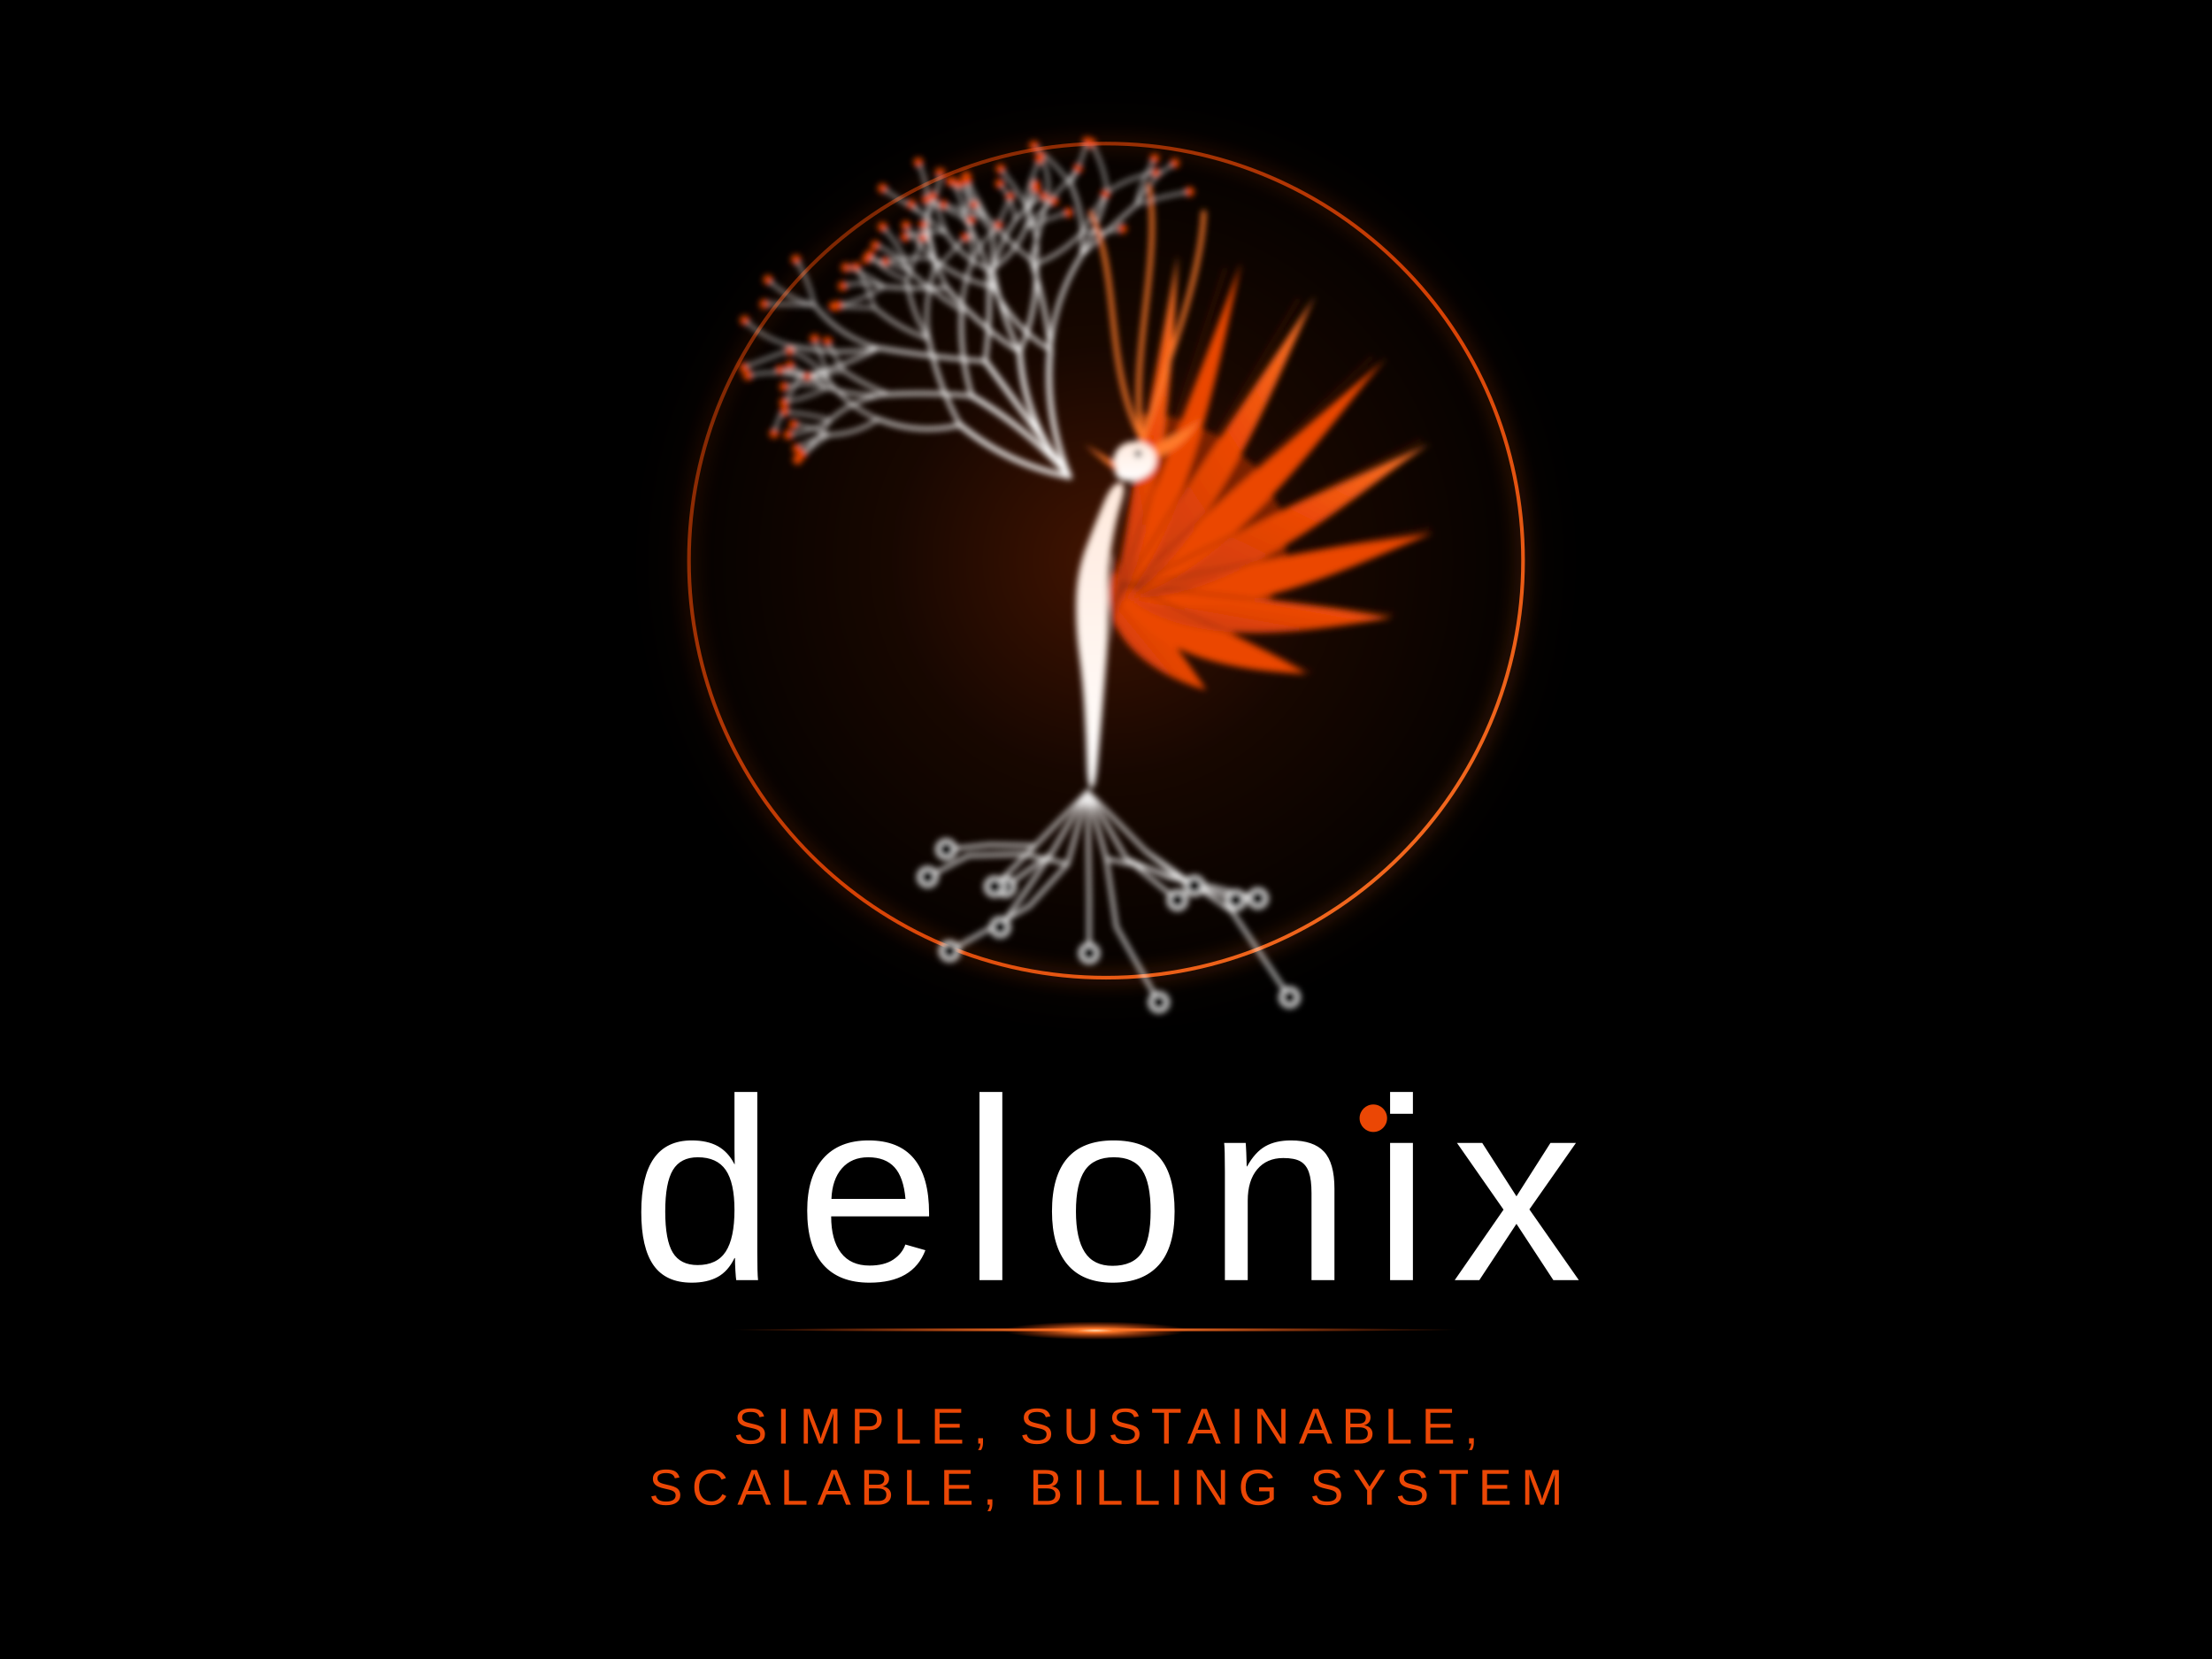
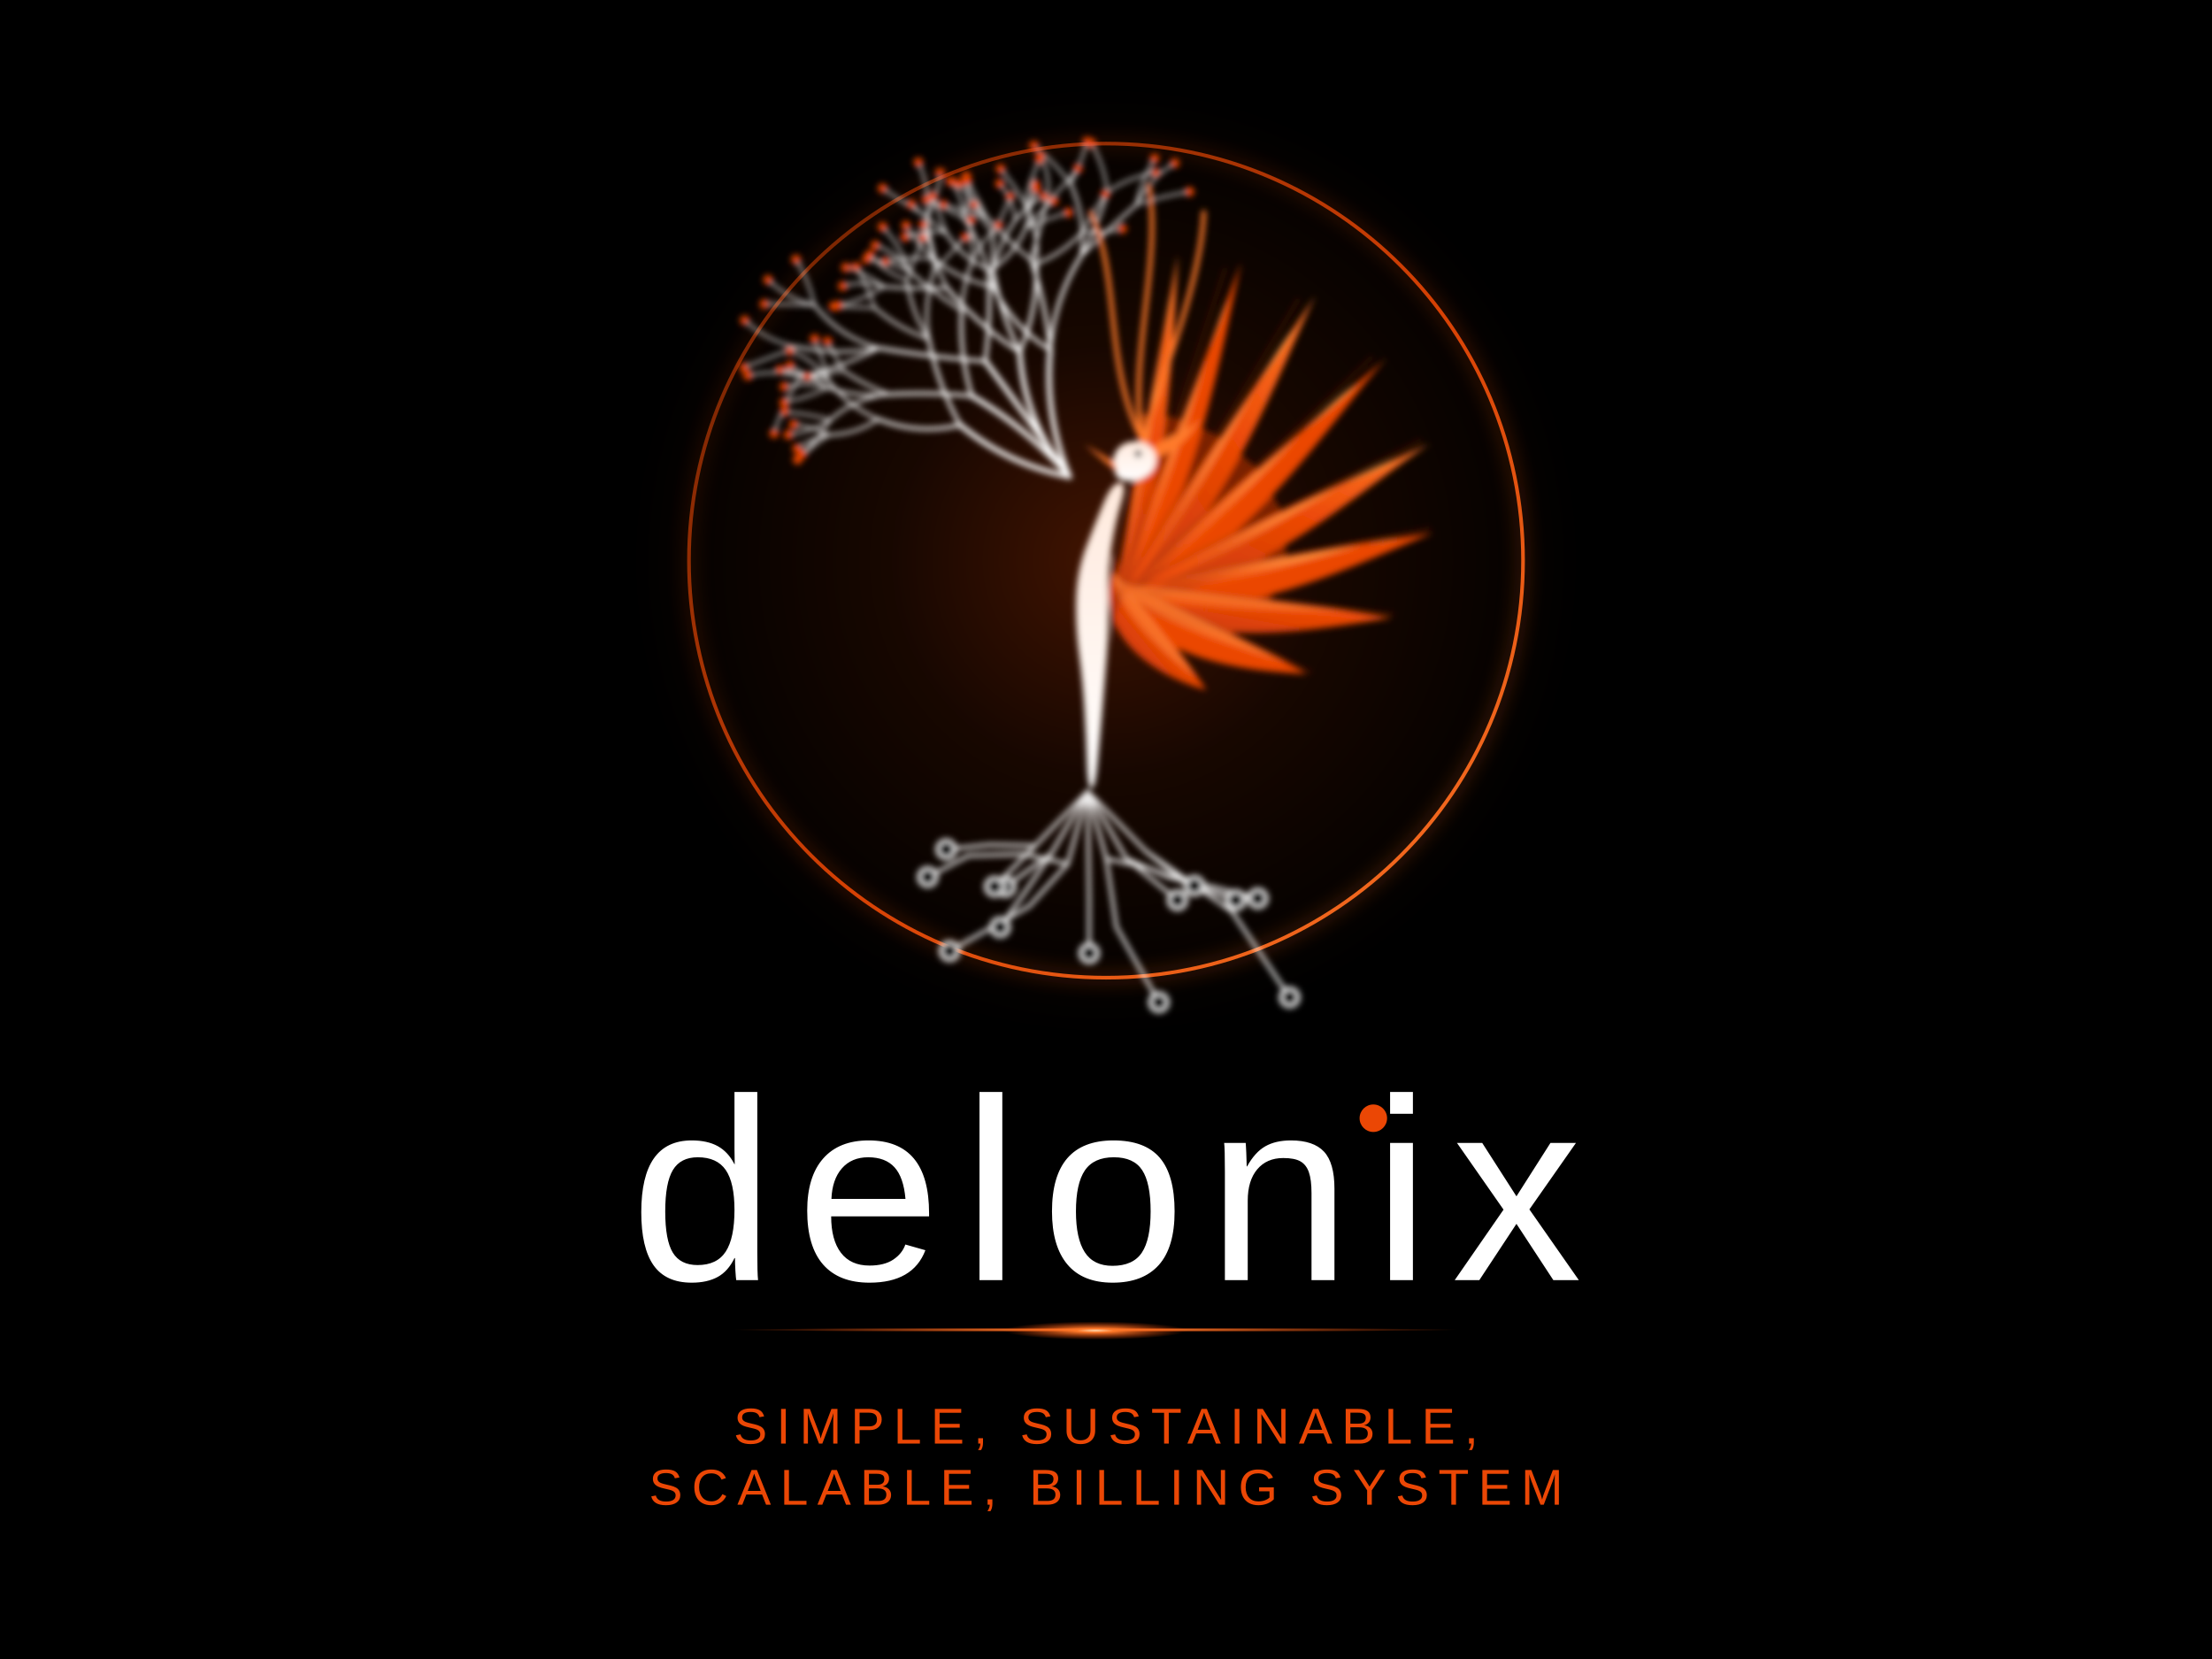
<svg xmlns="http://www.w3.org/2000/svg" version="1.1" width="1448" height="1086" viewBox="0 0 1448 1086">
  <defs>
    <radialGradient id="halo" cx="50%" cy="50%" r="50%">
      <stop offset="0%" stop-color="#EB4705" stop-opacity="0.28" />
      <stop offset="45%" stop-color="#EB4705" stop-opacity="0.10" />
      <stop offset="100%" stop-color="#EB4705" stop-opacity="0" />
    </radialGradient>
    <linearGradient id="ring" x1="0" y1="0" x2="1" y2="1">
      <stop offset="0%" stop-color="#EB4705" stop-opacity="0.35" />
      <stop offset="55%" stop-color="#EB4705" stop-opacity="0.9" />
      <stop offset="100%" stop-color="#FF7A2A" stop-opacity="1" />
    </linearGradient>
    <linearGradient id="wing" x1="0" y1="1" x2="1" y2="0">
      <stop offset="0%" stop-color="#C2380A" />
      <stop offset="55%" stop-color="#EB4705" />
      <stop offset="100%" stop-color="#FF7A2A" />
+     </linearGradient>
+     <linearGradient id="wingHi" x1="0" y1="1" x2="1" y2="0">
+       <stop offset="0%" stop-color="#EB4705" stop-opacity="0" />
+       <stop offset="55%" stop-color="#FF8A3D" />
+       <stop offset="100%" stop-color="#FFCB5E" />
    </linearGradient>
    <linearGradient id="body" x1="0" y1="1" x2="0" y2="0">
      <stop offset="0%" stop-color="#FFFFFF" />
      <stop offset="100%" stop-color="#FFE9DC" />
    </linearGradient>
    <radialGradient id="line" cx="50%" cy="50%" r="50%">
      <stop offset="0%" stop-color="#FFD9B0" />
      <stop offset="20%" stop-color="#FF7A2A" />
      <stop offset="100%" stop-color="#EB4705" stop-opacity="0" />
    </radialGradient>
    <filter id="soft" x="-50%" y="-50%" width="200%" height="200%">
      <feGaussianBlur stdDeviation="6" />
    </filter>
    <filter id="glow" x="-60%" y="-60%" width="220%" height="220%">
      <feGaussianBlur stdDeviation="2.2" />
    </filter>
  </defs>
  <rect width="1448" height="1086" fill="#000000" />
  <circle cx="724" cy="367" r="313" fill="url(#halo)" />
  <g id="ring">
    <circle cx="724.0" cy="367.0" r="273.0" fill="none" stroke="url(#ring)" stroke-width="5" opacity="0.35" filter="url(#soft)" />
    <circle cx="724.0" cy="367.0" r="273.0" fill="none" stroke="url(#ring)" stroke-width="2.4" />
  </g>
  <g id="emblem" filter="url(#glow)">
    <g id="wing">
      <path d="M728.0,362.0 L763.2,425.0 L799.5,418.4 L829.2,397.5 L842.4,366.7 L839.1,334.8 L821.5,305.1 L795.1,284.2 L768.7,273.2 L746.7,271.0 L728.0,422.0 Z" fill="#7A2205" />
      <path d="M728.0,374.0 C715.0,421.2 764.4,445.0 789.7,451.8 C771.0,422.7 740.1,385.0 728.0,374.0 Z" fill="url(#wing)" />
      <path d="M728.0,378.0 C745.5,435.1 822.9,439.5 855.4,441.2 C813.1,416.2 749.9,385.5 728.0,378.0 Z" fill="#EB4705" />
      <path d="M728.0,382.0 C774.5,433.3 872.8,409.2 911.0,404.6 C849.0,393.3 757.7,382.5 728.0,382.0 Z" fill="url(#wing)" />
      <path d="M728.0,386.0 C795.1,421.0 898.7,363.0 938.1,349.1 C866.5,358.1 760.7,376.8 728.0,386.0 Z" fill="#EB4705" />
      <path d="M728.0,390.0 C805.3,402.5 899.6,312.5 935.9,290.5 C865.1,321.1 759.1,371.2 728.0,390.0 Z" fill="url(#wing)" />
      <path d="M728.0,394.0 C805.8,381.2 878.5,264.6 907.6,234.4 C846.8,285.6 753.4,366.5 728.0,394.0 Z" fill="#EB4705" />
      <path d="M728.0,398.0 C796.4,362.1 842.0,230.7 861.1,193.6 C816.2,260.2 745.5,364.4 728.0,398.0 Z" fill="url(#wing)" />
      <path d="M728.0,402.0 C781.0,349.3 802.7,213.1 812.5,171.7 C784.1,247.5 737.9,365.2 728.0,402.0 Z" fill="#EB4705" />
      <path d="M728.0,406.0 C765.2,344.5 768.5,209.9 770.9,167.0 C756.6,246.2 731.8,368.3 728.0,406.0 Z" fill="url(#wing)" />
      <g id="wing-spines" fill="none" stroke="#7A2205" stroke-width="1.4" opacity="0.55" stroke-linecap="round">
        <path d="M728.0,378.0 Q808.6,416.4 858.0,440.0" />
        <path d="M728.0,382.0 Q842.1,394.4 912.0,402.0" />
        <path d="M728.0,386.0 Q857.0,361.2 936.0,346.0" />
        <path d="M728.0,390.0 Q853.2,326.8 930.0,288.0" />
        <path d="M728.0,394.0 Q833.4,294.8 898.0,234.0" />
        <path d="M728.0,398.0 Q803.6,272.8 850.0,196.0" />
        <path d="M728.0,402.0 Q773.9,261.9 802.0,176.0" />
+       </g>
+       <g id="wing-glow" opacity="0.85">
+         <path d="M728.0,374.0 C731.1,404.3 767.8,432.0 783.5,444.0 C765.2,419.1 738.0,384.6 728.0,374.0 Z" fill="url(#wingHi)" />
+         <path d="M728.0,378.0 C752.8,410.3 817.8,424.2 842.7,434.9 C803.7,414.3 747.2,385.9 728.0,378.0 Z" fill="url(#wingHi)" />
+         <path d="M728.0,382.0 C772.3,406.2 859.5,395.9 892.7,402.4 C836.6,394.3 754.6,383.7 728.0,382.0 Z" fill="url(#wingHi)" />
+         <path d="M728.0,386.0 C784.1,395.3 879.5,354.6 917.1,352.8 C853.0,363.1 757.7,379.1 728.0,386.0 Z" fill="url(#wingHi)" />
+         <path d="M728.0,390.0 C787.6,381.5 877.6,310.8 915.1,300.5 C852.4,329.9 756.6,374.3 728.0,390.0 Z" fill="url(#wingHi)" />
+         <path d="M728.0,394.0 C783.5,367.1 856.5,270.1 889.6,250.4 C836.3,298.0 751.7,370.2 728.0,394.0 Z" fill="url(#wingHi)" />
+         <path d="M728.0,398.0 C773.1,355.8 822.7,242.7 847.8,214.1 C809.0,275.0 744.7,368.4 728.0,398.0 Z" fill="url(#wingHi)" />
+         <path d="M728.0,402.0 C760.2,349.5 787.8,229.5 804.0,194.8 C780.0,263.5 737.8,369.2 728.0,402.0 Z" fill="url(#wingHi)" />
+         <path d="M728.0,406.0 C748.2,348.7 758.1,228.6 766.6,190.9 C755.0,262.3 732.2,372.2 728.0,406.0 Z" fill="url(#wingHi)" />
      </g>
    </g>
    <g id="tree" fill="none" stroke="#FFFFFF" stroke-linecap="round">
      <path d="M700.0,312.0 Q660.0,304.1 628.5,278.2" stroke-width="3.2" />
      <path d="M628.5,278.2 Q601.1,284.8 574.9,274.4" stroke-width="2.2" />
      <path d="M574.9,274.4 Q560.3,284.3 542.6,284.7" stroke-width="1.6" />
      <path d="M542.6,284.7 Q531.6,291.8 522.1,300.9" stroke-width="1.2" />
      <path d="M542.6,284.7 Q531.2,286.7 521.8,293.6" stroke-width="1.2" />
      <path d="M542.6,284.7 Q531.9,279.0 519.7,277.9" stroke-width="1.2" />
      <path d="M574.9,274.4 Q554.9,266.1 542.0,248.7" stroke-width="1.6" />
      <path d="M542.0,248.7 Q526.1,246.3 510.6,242.1" stroke-width="1.2" />
      <path d="M542.0,248.7 Q532.6,235.2 517.0,229.6" stroke-width="1.2" />
      <path d="M542.0,248.7 Q538.7,235.0 533.3,221.9" stroke-width="1.2" />
      <path d="M628.5,278.2 Q613.7,251.6 607.9,221.8" stroke-width="2.2" />
      <path d="M607.9,221.8 Q588.3,215.1 572.5,201.5" stroke-width="1.6" />
      <path d="M572.5,201.5 Q559.1,201.1 545.7,200.5" stroke-width="1.2" />
      <path d="M572.5,201.5 Q568.2,187.3 560.5,174.7" stroke-width="1.2" />
      <path d="M607.9,221.8 Q596.5,204.1 593.7,183.3" stroke-width="1.6" />
      <path d="M593.7,183.3 Q579.2,178.5 569.4,166.8" stroke-width="1.2" />
      <path d="M593.7,183.3 Q598.6,169.5 604.1,155.8" stroke-width="1.2" />
      <path d="M607.9,221.8 Q604.3,198.9 611.6,176.8" stroke-width="1.6" />
      <path d="M611.6,176.8 Q610.0,161.4 604.3,147.1" stroke-width="1.2" />
      <path d="M611.6,176.8 Q622.1,166.4 632.0,155.3" stroke-width="1.2" />
      <path d="M700.0,312.0 Q672.5,280.3 636.2,259.2" stroke-width="3.2" />
      <path d="M636.2,259.2 Q609.3,256.6 582.3,258.1" stroke-width="2.2" />
      <path d="M582.3,258.1 Q560.3,260.1 543.7,274.7" stroke-width="1.6" />
      <path d="M543.7,274.7 Q535.8,287.0 525.2,297.2" stroke-width="1.2" />
      <path d="M543.7,274.7 Q531.1,282.8 516.2,284.6" stroke-width="1.2" />
      <path d="M543.7,274.7 Q528.9,270.9 513.7,269.5" stroke-width="1.2" />
      <path d="M582.3,258.1 Q561.7,260.2 541.9,253.8" stroke-width="1.6" />
      <path d="M541.9,253.8 Q528.3,260.4 513.4,263.4" stroke-width="1.2" />
      <path d="M541.9,253.8 Q527.8,249.6 513.5,253.1" stroke-width="1.2" />
      <path d="M541.9,253.8 Q529.5,246.7 517.2,239.4" stroke-width="1.2" />
      <path d="M582.3,258.1 Q566.2,252.3 552.0,242.6" stroke-width="1.6" />
      <path d="M552.0,242.6 Q540.3,244.8 528.4,246.5" stroke-width="1.2" />
      <path d="M552.0,242.6 Q546.5,233.3 541.7,223.5" stroke-width="1.2" />
      <path d="M636.2,259.2 Q627.9,231.9 629.5,203.3" stroke-width="2.2" />
      <path d="M629.5,203.3 Q611.2,191.5 594.9,177.2" stroke-width="1.6" />
      <path d="M594.9,177.2 Q581.7,171.3 567.5,169.5" stroke-width="1.2" />
      <path d="M594.9,177.2 Q586.9,165.1 573.1,160.6" stroke-width="1.2" />
      <path d="M594.9,177.2 Q589.6,160.9 577.8,148.6" stroke-width="1.2" />
      <path d="M629.5,203.3 Q630.5,185.3 637.4,168.6" stroke-width="1.6" />
      <path d="M637.4,168.6 Q635.1,156.4 635.7,143.9" stroke-width="1.2" />
      <path d="M637.4,168.6 Q643.8,156.9 653.4,147.5" stroke-width="1.2" />
      <path d="M700.0,312.0 Q672.9,273.9 645.0,236.4" stroke-width="3.2" />
      <path d="M645.0,236.4 Q609.9,233.8 575.3,227.8" stroke-width="2.2" />
      <path d="M575.3,227.8 Q551.0,240.7 524.2,246.5" stroke-width="1.6" />
      <path d="M524.2,246.5 Q512.7,263.8 506.7,283.7" stroke-width="1.2" />
      <path d="M524.2,246.5 Q507.0,241.9 489.7,245.8" stroke-width="1.2" />
      <path d="M575.3,227.8 Q548.5,232.9 521.8,227.1" stroke-width="1.6" />
      <path d="M521.8,227.1 Q504.4,233.8 487.1,240.5" stroke-width="1.2" />
      <path d="M521.8,227.1 Q502.0,223.5 487.5,209.7" stroke-width="1.2" />
      <path d="M575.3,227.8 Q549.5,220.6 533.0,199.6" stroke-width="1.6" />
      <path d="M533.0,199.6 Q516.7,199.1 500.4,199.0" stroke-width="1.2" />
      <path d="M533.0,199.6 Q515.5,195.7 502.8,183.2" stroke-width="1.2" />
      <path d="M533.0,199.6 Q529.6,183.8 521.1,169.9" stroke-width="1.2" />
      <path d="M645.0,236.4 Q648.8,207.2 647.0,177.7" stroke-width="2.2" />
      <path d="M647.0,177.7 Q641.9,158.7 630.7,142.5" stroke-width="1.6" />
      <path d="M630.7,142.5 Q618.5,136.7 606.4,130.7" stroke-width="1.2" />
      <path d="M630.7,142.5 Q630.7,129.2 622.4,118.7" stroke-width="1.2" />
      <path d="M630.7,142.5 Q636.1,129.2 632.5,115.3" stroke-width="1.2" />
      <path d="M647.0,177.7 Q663.9,167.4 671.6,149.0" stroke-width="1.6" />
      <path d="M671.6,149.0 Q673.7,136.1 678.1,123.8" stroke-width="1.2" />
      <path d="M671.6,149.0 Q679.9,139.4 689.8,131.5" stroke-width="1.2" />
      <path d="M671.6,149.0 Q685.2,143.4 699.3,139.1" stroke-width="1.2" />
      <path d="M700.0,312.0 Q670.5,276.5 667.5,230.4" stroke-width="3.2" />
      <path d="M667.5,230.4 Q640.4,213.1 619.8,188.4" stroke-width="2.2" />
      <path d="M619.8,188.4 Q599.2,189.3 578.7,187.7" stroke-width="1.6" />
      <path d="M578.7,187.7 Q565.0,196.3 549.2,199.9" stroke-width="1.2" />
      <path d="M578.7,187.7 Q565.3,183.5 551.8,187.2" stroke-width="1.2" />
      <path d="M578.7,187.7 Q567.3,179.1 553.7,175.1" stroke-width="1.2" />
      <path d="M619.8,188.4 Q608.7,166.5 607.1,142.0" stroke-width="1.6" />
      <path d="M607.1,142.0 Q592.0,133.3 577.8,123.3" stroke-width="1.2" />
      <path d="M607.1,142.0 Q608.8,123.4 601.2,106.3" stroke-width="1.2" />
      <path d="M607.1,142.0 Q614.2,128.3 615.4,113.0" stroke-width="1.2" />
      <path d="M667.5,230.4 Q655.0,205.1 650.1,177.3" stroke-width="2.2" />
      <path d="M650.1,177.3 Q630.2,170.2 619.1,152.1" stroke-width="1.6" />
      <path d="M619.1,152.1 Q605.4,150.4 592.5,155.2" stroke-width="1.2" />
      <path d="M619.1,152.1 Q607.3,143.5 596.5,133.7" stroke-width="1.2" />
      <path d="M619.1,152.1 Q614.9,140.2 610.8,128.3" stroke-width="1.2" />
      <path d="M650.1,177.3 Q654.1,159.2 664.7,144.1" stroke-width="1.6" />
      <path d="M664.7,144.1 Q663.2,130.6 654.5,120.2" stroke-width="1.2" />
      <path d="M664.7,144.1 Q675.4,134.7 677.7,120.7" stroke-width="1.2" />
      <path d="M664.7,144.1 Q672.3,134.1 683.6,128.6" stroke-width="1.2" />
      <path d="M667.5,230.4 Q679.3,202.7 678.4,172.6" stroke-width="2.2" />
      <path d="M678.4,172.6 Q680.6,151.9 670.9,133.4" stroke-width="1.6" />
      <path d="M670.9,133.4 Q664.0,121.3 655.0,110.6" stroke-width="1.2" />
      <path d="M670.9,133.4 Q674.1,118.4 680.6,104.5" stroke-width="1.2" />
      <path d="M678.4,172.6 Q696.2,165.7 708.9,151.6" stroke-width="1.6" />
      <path d="M708.9,151.6 Q715.3,138.7 723.6,127.0" stroke-width="1.2" />
      <path d="M708.9,151.6 Q722.0,153.3 734.6,149.7" stroke-width="1.2" />
      <path d="M700.0,312.0 Q683.6,272.0 687.5,229.0" stroke-width="3.2" />
      <path d="M687.5,229.0 Q662.7,213.9 650.2,187.7" stroke-width="2.2" />
      <path d="M650.2,187.7 Q628.5,183.2 611.1,169.6" stroke-width="1.6" />
      <path d="M611.1,169.6 Q595.2,167.6 579.7,171.2" stroke-width="1.2" />
      <path d="M611.1,169.6 Q600.3,160.0 593.1,147.6" stroke-width="1.2" />
      <path d="M650.2,187.7 Q649.8,170.0 650.0,152.3" stroke-width="1.6" />
      <path d="M650.0,152.3 Q642.4,144.0 637.6,133.9" stroke-width="1.2" />
      <path d="M650.0,152.3 Q657.0,141.1 661.2,128.5" stroke-width="1.2" />
      <path d="M687.5,229.0 Q684.5,198.9 675.1,170.1" stroke-width="2.2" />
      <path d="M675.1,170.1 Q658.9,157.3 645.3,141.6" stroke-width="1.6" />
      <path d="M645.3,141.6 Q631.4,138.0 617.5,134.0" stroke-width="1.2" />
      <path d="M645.3,141.6 Q637.0,130.6 627.6,120.5" stroke-width="1.2" />
      <path d="M645.3,141.6 Q639.8,129.7 633.1,118.5" stroke-width="1.2" />
      <path d="M675.1,170.1 Q680.5,150.9 685.3,131.5" stroke-width="1.6" />
      <path d="M685.3,131.5 Q688.3,115.9 681.2,101.8" stroke-width="1.2" />
      <path d="M685.3,131.5 Q696.9,122.2 705.6,110.3" stroke-width="1.2" />
      <path d="M687.5,229.0 Q690.0,195.7 707.7,167.5" stroke-width="2.2" />
      <path d="M707.7,167.5 Q711.0,143.0 700.9,120.4" stroke-width="1.6" />
      <path d="M700.9,120.4 Q690.4,106.4 676.9,95.4" stroke-width="1.2" />
      <path d="M700.9,120.4 Q707.5,107.0 711.7,92.7" stroke-width="1.2" />
      <path d="M707.7,167.5 Q718.7,147.5 724.9,125.6" stroke-width="1.6" />
      <path d="M724.9,125.6 Q722.9,108.6 714.5,93.8" stroke-width="1.2" />
      <path d="M724.9,125.6 Q739.3,115.8 756.5,113.0" stroke-width="1.2" />
      <path d="M707.7,167.5 Q725.3,150.1 744.0,133.9" stroke-width="1.6" />
      <path d="M744.0,133.9 Q747.3,117.8 755.8,103.8" stroke-width="1.2" />
      <path d="M744.0,133.9 Q752.7,116.9 769.0,106.8" stroke-width="1.2" />
      <path d="M744.0,133.9 Q761.0,128.4 778.6,125.5" stroke-width="1.2" />
    </g>
    <g id="berries">
      <circle cx="522.1" cy="300.9" r="3.0" fill="#EB4705" />
      <circle cx="522.1" cy="300.9" r="3.0" fill="#EB4705" />
      <circle cx="521.8" cy="293.6" r="3.0" fill="#EB4705" />
      <circle cx="521.8" cy="293.6" r="3.0" fill="#EB4705" />
      <circle cx="519.7" cy="277.9" r="3.0" fill="#EB4705" />
      <circle cx="519.7" cy="277.9" r="3.0" fill="#EB4705" />
      <circle cx="519.7" cy="277.9" r="3.0" fill="#EB4705" />
      <circle cx="510.6" cy="242.1" r="3.0" fill="#EB4705" />
      <circle cx="510.6" cy="242.1" r="3.0" fill="#EB4705" />
      <circle cx="517.0" cy="229.6" r="3.0" fill="#EB4705" />
      <circle cx="517.0" cy="229.6" r="3.0" fill="#EB4705" />
      <circle cx="517.0" cy="229.6" r="3.0" fill="#EB4705" />
      <circle cx="533.3" cy="221.9" r="3.0" fill="#EB4705" />
      <circle cx="533.3" cy="221.9" r="3.0" fill="#EB4705" />
      <circle cx="533.3" cy="221.9" r="3.0" fill="#EB4705" />
      <circle cx="545.7" cy="200.5" r="3.0" fill="#EB4705" />
      <circle cx="545.7" cy="200.5" r="3.0" fill="#EB4705" />
      <circle cx="560.5" cy="174.7" r="3.0" fill="#EB4705" />
      <circle cx="560.5" cy="174.7" r="3.0" fill="#EB4705" />
      <circle cx="569.4" cy="166.8" r="3.0" fill="#EB4705" />
      <circle cx="569.4" cy="166.8" r="3.0" fill="#EB4705" />
      <circle cx="604.1" cy="155.8" r="3.0" fill="#EB4705" />
      <circle cx="604.1" cy="155.8" r="3.0" fill="#EB4705" />
      <circle cx="604.3" cy="147.1" r="3.0" fill="#EB4705" />
      <circle cx="604.3" cy="147.1" r="3.0" fill="#EB4705" />
      <circle cx="632.0" cy="155.3" r="3.0" fill="#EB4705" />
      <circle cx="632.0" cy="155.3" r="3.0" fill="#EB4705" />
      <circle cx="632.0" cy="155.3" r="3.0" fill="#EB4705" />
      <circle cx="525.2" cy="297.2" r="3.0" fill="#EB4705" />
      <circle cx="525.2" cy="297.2" r="3.0" fill="#EB4705" />
      <circle cx="525.2" cy="297.2" r="3.0" fill="#EB4705" />
      <circle cx="516.2" cy="284.6" r="3.0" fill="#EB4705" />
      <circle cx="516.2" cy="284.6" r="3.0" fill="#EB4705" />
      <circle cx="516.2" cy="284.6" r="3.0" fill="#EB4705" />
      <circle cx="513.7" cy="269.5" r="3.0" fill="#EB4705" />
      <circle cx="513.7" cy="269.5" r="3.0" fill="#EB4705" />
      <circle cx="513.7" cy="269.5" r="3.0" fill="#EB4705" />
      <circle cx="513.4" cy="263.4" r="3.0" fill="#EB4705" />
      <circle cx="513.4" cy="263.4" r="3.0" fill="#EB4705" />
      <circle cx="513.4" cy="263.4" r="3.0" fill="#EB4705" />
      <circle cx="513.5" cy="253.1" r="3.0" fill="#EB4705" />
      <circle cx="513.5" cy="253.1" r="3.0" fill="#EB4705" />
      <circle cx="517.2" cy="239.4" r="3.0" fill="#EB4705" />
      <circle cx="517.2" cy="239.4" r="3.0" fill="#EB4705" />
      <circle cx="528.4" cy="246.5" r="3.0" fill="#EB4705" />
      <circle cx="528.4" cy="246.5" r="3.0" fill="#EB4705" />
      <circle cx="541.7" cy="223.5" r="3.0" fill="#EB4705" />
      <circle cx="541.7" cy="223.5" r="3.0" fill="#EB4705" />
      <circle cx="567.5" cy="169.5" r="3.0" fill="#EB4705" />
      <circle cx="567.5" cy="169.5" r="3.0" fill="#EB4705" />
      <circle cx="567.5" cy="169.5" r="3.0" fill="#EB4705" />
      <circle cx="573.1" cy="160.6" r="3.0" fill="#EB4705" />
      <circle cx="573.1" cy="160.6" r="3.0" fill="#EB4705" />
      <circle cx="577.8" cy="148.6" r="3.0" fill="#EB4705" />
      <circle cx="577.8" cy="148.6" r="3.0" fill="#EB4705" />
      <circle cx="577.8" cy="148.6" r="3.0" fill="#EB4705" />
      <circle cx="635.7" cy="143.9" r="3.0" fill="#EB4705" />
      <circle cx="635.7" cy="143.9" r="3.0" fill="#EB4705" />
      <circle cx="635.7" cy="143.9" r="3.0" fill="#EB4705" />
      <circle cx="653.4" cy="147.5" r="3.0" fill="#EB4705" />
      <circle cx="653.4" cy="147.5" r="3.0" fill="#EB4705" />
      <circle cx="506.7" cy="283.7" r="3.0" fill="#EB4705" />
      <circle cx="506.7" cy="283.7" r="3.0" fill="#EB4705" />
      <circle cx="489.7" cy="245.8" r="3.0" fill="#EB4705" />
      <circle cx="489.7" cy="245.8" r="3.0" fill="#EB4705" />
      <circle cx="489.7" cy="245.8" r="3.0" fill="#EB4705" />
      <circle cx="487.1" cy="240.5" r="3.0" fill="#EB4705" />
      <circle cx="487.1" cy="240.5" r="3.0" fill="#EB4705" />
      <circle cx="487.5" cy="209.7" r="3.0" fill="#EB4705" />
      <circle cx="487.5" cy="209.7" r="3.0" fill="#EB4705" />
      <circle cx="500.4" cy="199.0" r="3.0" fill="#EB4705" />
      <circle cx="500.4" cy="199.0" r="3.0" fill="#EB4705" />
      <circle cx="502.8" cy="183.2" r="3.0" fill="#EB4705" />
      <circle cx="502.8" cy="183.2" r="3.0" fill="#EB4705" />
      <circle cx="502.8" cy="183.2" r="3.0" fill="#EB4705" />
      <circle cx="521.1" cy="169.9" r="3.0" fill="#EB4705" />
      <circle cx="521.1" cy="169.9" r="3.0" fill="#EB4705" />
      <circle cx="521.1" cy="169.9" r="3.0" fill="#EB4705" />
      <circle cx="606.4" cy="130.7" r="3.0" fill="#EB4705" />
      <circle cx="606.4" cy="130.7" r="3.0" fill="#EB4705" />
      <circle cx="622.4" cy="118.7" r="3.0" fill="#EB4705" />
      <circle cx="622.4" cy="118.7" r="3.0" fill="#EB4705" />
      <circle cx="622.4" cy="118.7" r="3.0" fill="#EB4705" />
      <circle cx="632.5" cy="115.3" r="3.0" fill="#EB4705" />
      <circle cx="632.5" cy="115.3" r="3.0" fill="#EB4705" />
      <circle cx="678.1" cy="123.8" r="3.0" fill="#EB4705" />
      <circle cx="678.1" cy="123.8" r="3.0" fill="#EB4705" />
      <circle cx="689.8" cy="131.5" r="3.0" fill="#EB4705" />
      <circle cx="689.8" cy="131.5" r="3.0" fill="#EB4705" />
      <circle cx="689.8" cy="131.5" r="3.0" fill="#EB4705" />
      <circle cx="699.3" cy="139.1" r="3.0" fill="#EB4705" />
      <circle cx="699.3" cy="139.1" r="3.0" fill="#EB4705" />
      <circle cx="699.3" cy="139.1" r="3.0" fill="#EB4705" />
      <circle cx="549.2" cy="199.9" r="3.0" fill="#EB4705" />
      <circle cx="549.2" cy="199.9" r="3.0" fill="#EB4705" />
      <circle cx="551.8" cy="187.2" r="3.0" fill="#EB4705" />
      <circle cx="551.8" cy="187.2" r="3.0" fill="#EB4705" />
      <circle cx="551.8" cy="187.2" r="3.0" fill="#EB4705" />
      <circle cx="553.7" cy="175.1" r="3.0" fill="#EB4705" />
      <circle cx="553.7" cy="175.1" r="3.0" fill="#EB4705" />
      <circle cx="577.8" cy="123.3" r="3.0" fill="#EB4705" />
      <circle cx="577.8" cy="123.3" r="3.0" fill="#EB4705" />
      <circle cx="577.8" cy="123.3" r="3.0" fill="#EB4705" />
      <circle cx="601.2" cy="106.3" r="3.0" fill="#EB4705" />
      <circle cx="601.2" cy="106.3" r="3.0" fill="#EB4705" />
      <circle cx="601.2" cy="106.3" r="3.0" fill="#EB4705" />
      <circle cx="615.4" cy="113.0" r="3.0" fill="#EB4705" />
      <circle cx="615.4" cy="113.0" r="3.0" fill="#EB4705" />
      <circle cx="592.5" cy="155.2" r="3.0" fill="#EB4705" />
      <circle cx="592.5" cy="155.2" r="3.0" fill="#EB4705" />
      <circle cx="596.5" cy="133.7" r="3.0" fill="#EB4705" />
      <circle cx="596.5" cy="133.7" r="3.0" fill="#EB4705" />
      <circle cx="596.5" cy="133.7" r="3.0" fill="#EB4705" />
      <circle cx="610.8" cy="128.3" r="3.0" fill="#EB4705" />
      <circle cx="610.8" cy="128.3" r="3.0" fill="#EB4705" />
      <circle cx="654.5" cy="120.2" r="3.0" fill="#EB4705" />
      <circle cx="654.5" cy="120.2" r="3.0" fill="#EB4705" />
      <circle cx="677.7" cy="120.7" r="3.0" fill="#EB4705" />
      <circle cx="677.7" cy="120.7" r="3.0" fill="#EB4705" />
      <circle cx="683.6" cy="128.6" r="3.0" fill="#EB4705" />
      <circle cx="683.6" cy="128.6" r="3.0" fill="#EB4705" />
      <circle cx="655.0" cy="110.6" r="3.0" fill="#EB4705" />
      <circle cx="655.0" cy="110.6" r="3.0" fill="#EB4705" />
      <circle cx="680.6" cy="104.5" r="3.0" fill="#EB4705" />
      <circle cx="680.6" cy="104.5" r="3.0" fill="#EB4705" />
      <circle cx="680.6" cy="104.5" r="3.0" fill="#EB4705" />
      <circle cx="723.6" cy="127.0" r="3.0" fill="#EB4705" />
      <circle cx="723.6" cy="127.0" r="3.0" fill="#EB4705" />
      <circle cx="723.6" cy="127.0" r="3.0" fill="#EB4705" />
      <circle cx="734.6" cy="149.7" r="3.0" fill="#EB4705" />
      <circle cx="734.6" cy="149.7" r="3.0" fill="#EB4705" />
      <circle cx="579.7" cy="171.2" r="3.0" fill="#EB4705" />
      <circle cx="579.7" cy="171.2" r="3.0" fill="#EB4705" />
      <circle cx="593.1" cy="147.6" r="3.0" fill="#EB4705" />
      <circle cx="593.1" cy="147.6" r="3.0" fill="#EB4705" />
      <circle cx="637.6" cy="133.9" r="3.0" fill="#EB4705" />
      <circle cx="637.6" cy="133.9" r="3.0" fill="#EB4705" />
      <circle cx="661.2" cy="128.5" r="3.0" fill="#EB4705" />
      <circle cx="661.2" cy="128.5" r="3.0" fill="#EB4705" />
      <circle cx="617.5" cy="134.0" r="3.0" fill="#EB4705" />
      <circle cx="617.5" cy="134.0" r="3.0" fill="#EB4705" />
      <circle cx="617.5" cy="134.0" r="3.0" fill="#EB4705" />
      <circle cx="627.6" cy="120.5" r="3.0" fill="#EB4705" />
      <circle cx="627.6" cy="120.5" r="3.0" fill="#EB4705" />
      <circle cx="627.6" cy="120.5" r="3.0" fill="#EB4705" />
      <circle cx="633.1" cy="118.5" r="3.0" fill="#EB4705" />
      <circle cx="633.1" cy="118.5" r="3.0" fill="#EB4705" />
      <circle cx="633.1" cy="118.5" r="3.0" fill="#EB4705" />
      <circle cx="681.2" cy="101.8" r="3.0" fill="#EB4705" />
      <circle cx="681.2" cy="101.8" r="3.0" fill="#EB4705" />
      <circle cx="705.6" cy="110.3" r="3.0" fill="#EB4705" />
      <circle cx="705.6" cy="110.3" r="3.0" fill="#EB4705" />
      <circle cx="676.9" cy="95.4" r="3.0" fill="#EB4705" />
      <circle cx="676.9" cy="95.4" r="3.0" fill="#EB4705" />
      <circle cx="676.9" cy="95.4" r="3.0" fill="#EB4705" />
      <circle cx="711.7" cy="92.7" r="3.0" fill="#EB4705" />
      <circle cx="711.7" cy="92.7" r="3.0" fill="#EB4705" />
      <circle cx="711.7" cy="92.7" r="3.0" fill="#EB4705" />
      <circle cx="714.5" cy="93.8" r="3.0" fill="#EB4705" />
      <circle cx="714.5" cy="93.8" r="3.0" fill="#EB4705" />
      <circle cx="756.5" cy="113.0" r="3.0" fill="#EB4705" />
      <circle cx="756.5" cy="113.0" r="3.0" fill="#EB4705" />
      <circle cx="756.5" cy="113.0" r="3.0" fill="#EB4705" />
      <circle cx="755.8" cy="103.8" r="3.0" fill="#EB4705" />
      <circle cx="755.8" cy="103.8" r="3.0" fill="#EB4705" />
      <circle cx="769.0" cy="106.8" r="3.0" fill="#EB4705" />
      <circle cx="769.0" cy="106.8" r="3.0" fill="#EB4705" />
      <circle cx="778.6" cy="125.5" r="3.0" fill="#EB4705" />
      <circle cx="778.6" cy="125.5" r="3.0" fill="#EB4705" />
      <circle cx="778.6" cy="125.5" r="3.0" fill="#EB4705" />
    </g>
    <g id="roots" fill="none" stroke="#FFFFFF" stroke-width="2.2" stroke-linecap="round" stroke-linejoin="round" opacity="0.92">
      <path d="M712.0,518.0 L750.2,557.3 L806.5,596.7 L844.2,652.9" />
      <path d="M750.2,557.3 L775.8,577.9 L809.0,589.2" />
      <path d="M712.0,518.0 L737.3,562.0 L770.8,589.3" />
      <path d="M737.3,562.0 L765.2,574.3 L795.3,580.9 L823.4,588.1" />
      <path d="M712.0,518.0 L724.2,562.1 L730.8,606.8 L758.6,656.1" />
      <path d="M724.2,562.1 L751.0,568.1 L781.9,579.8" />
      <path d="M712.0,518.0 L698.9,565.5 L673.8,593.2 L621.6,622.6" />
      <path d="M698.9,565.5 L670.0,559.0 L633.9,560.1 L607.3,574.1" />
      <path d="M712.0,518.0 L688.2,558.7 L658.3,580.5" />
      <path d="M688.2,558.7 L672.3,582.1 L654.7,607.0" />
      <path d="M712.0,518.0 L677.6,553.6 L651.1,580.4" />
      <path d="M677.6,553.6 L647.9,553.0 L619.4,556.0" />
      <path d="M712.0,518.0 L713,590 L713,624" />
    </g>
    <g id="root-nodes" fill="#000000" stroke="#FFFFFF" stroke-width="2">
      <circle cx="844.2" cy="652.9" r="6.0" />
      <circle cx="809.0" cy="589.2" r="6.0" />
      <circle cx="770.8" cy="589.3" r="6.0" />
      <circle cx="823.4" cy="588.1" r="6.0" />
      <circle cx="758.6" cy="656.1" r="6.0" />
      <circle cx="781.9" cy="579.8" r="6.0" />
      <circle cx="621.6" cy="622.6" r="6.0" />
      <circle cx="607.3" cy="574.1" r="6.0" />
      <circle cx="658.3" cy="580.5" r="6.0" />
      <circle cx="654.7" cy="607.0" r="6.0" />
      <circle cx="651.1" cy="580.4" r="6.0" />
      <circle cx="619.4" cy="556.0" r="6.0" />
      <circle cx="713.0" cy="624.0" r="6.0" />
    </g>
    <g id="plumes" fill="none" stroke="#FF7A2A" stroke-width="3" stroke-linecap="round">
      <path d="M748.0,289.0 C722.0,237.0 734.2,184.0 714.0,139.0" />
      <path d="M748.0,289.0 C738.0,237.0 760.8,171.4 752.0,121.0" />
      <path d="M748.0,289.0 C764.0,237.0 786.0,184.0 788.0,139.0" />
    </g>
    <path id="crest" d="M754,293 C768,283 778,283 786,273 C778,290 767,296 756,300 Z" fill="#FF7A2A" />
    <path id="head" d="M731,312 C725,300 731,289 743,289 C754,289 760,298 755,307 C751,314 737,318 731,312 Z" fill="url(#body)" />
    <path id="body" d="M733.0,316.0 Q728.0,316.0 722.5,329.0 Q717.0,342.0 711.0,358.0 Q705.0,374.0 704.5,392.0 Q704.0,410.0 706.5,429.0 Q709.0,448.0 710.0,466.0 Q711.0,484.0 711.5,500.0 Q712.0,516.0 714.5,516.0 Q717.0,516.0 718.5,500.0 Q720.0,484.0 721.5,466.0 Q723.0,448.0 724.5,429.0 Q726.0,410.0 725.5,392.0 Q725.0,374.0 727.5,358.0 Q730.0,342.0 734.0,329.0 Q738.0,316.0 733.0,316.0 Z" fill="url(#body)" />
    <path id="beak" d="M729,302 L710,291 L731,309 Z" fill="#FF7A2A" />
    <circle cx="745.0" cy="297.0" r="2.1" fill="#000000" />
  </g>
  <text x="724" y="838" text-anchor="middle" font-family="Helvetica Neue, Arial, sans-serif" font-size="170" font-weight="300" letter-spacing="14" fill="#FFFFFF">delonix</text>
  <circle cx="899.0" cy="732.0" r="9.0" fill="#EB4705" />
  <rect x="478" y="869" width="478" height="3" fill="url(#line)" />
  <ellipse cx="717" cy="871" rx="60" ry="6" fill="url(#line)" />
  <text x="724" y="945" text-anchor="middle" font-family="Helvetica Neue, Arial, sans-serif" font-size="33" font-weight="500" letter-spacing="6" fill="#EB4705">SIMPLE, SUSTAINABLE,</text>
  <text x="724" y="985" text-anchor="middle" font-family="Helvetica Neue, Arial, sans-serif" font-size="33" font-weight="500" letter-spacing="6" fill="#EB4705">SCALABLE, BILLING SYSTEM</text>
</svg>
